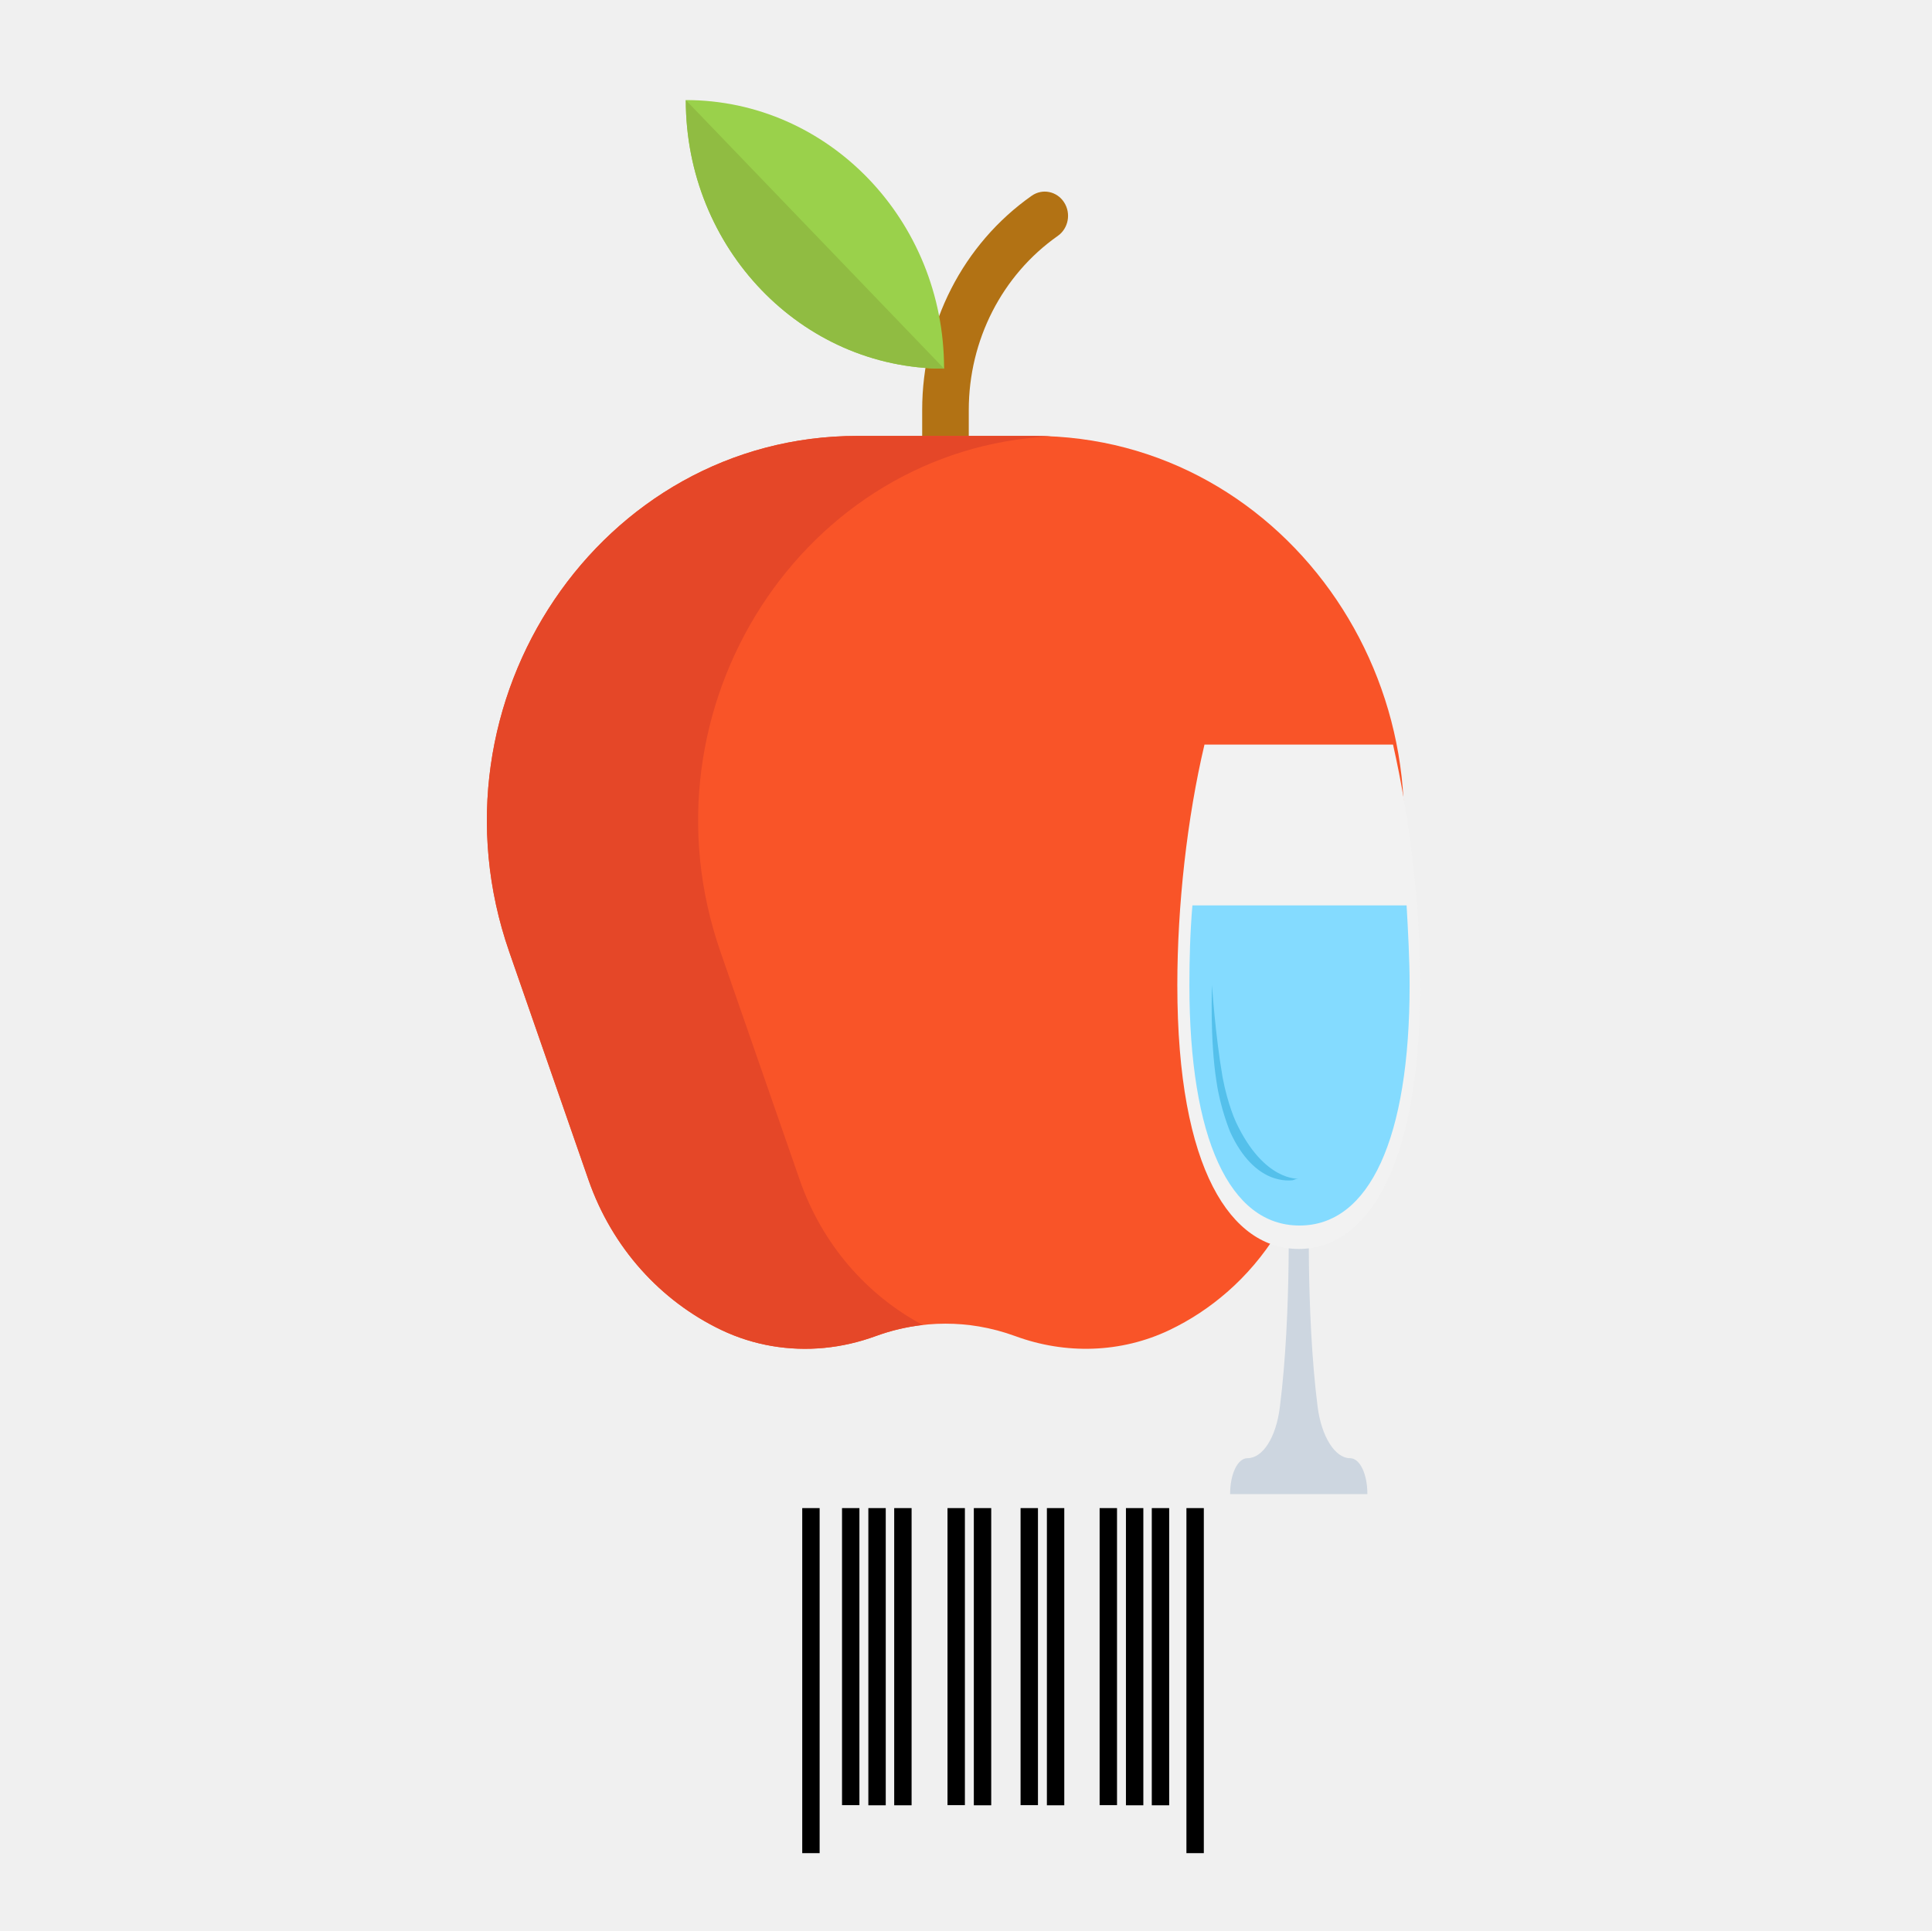
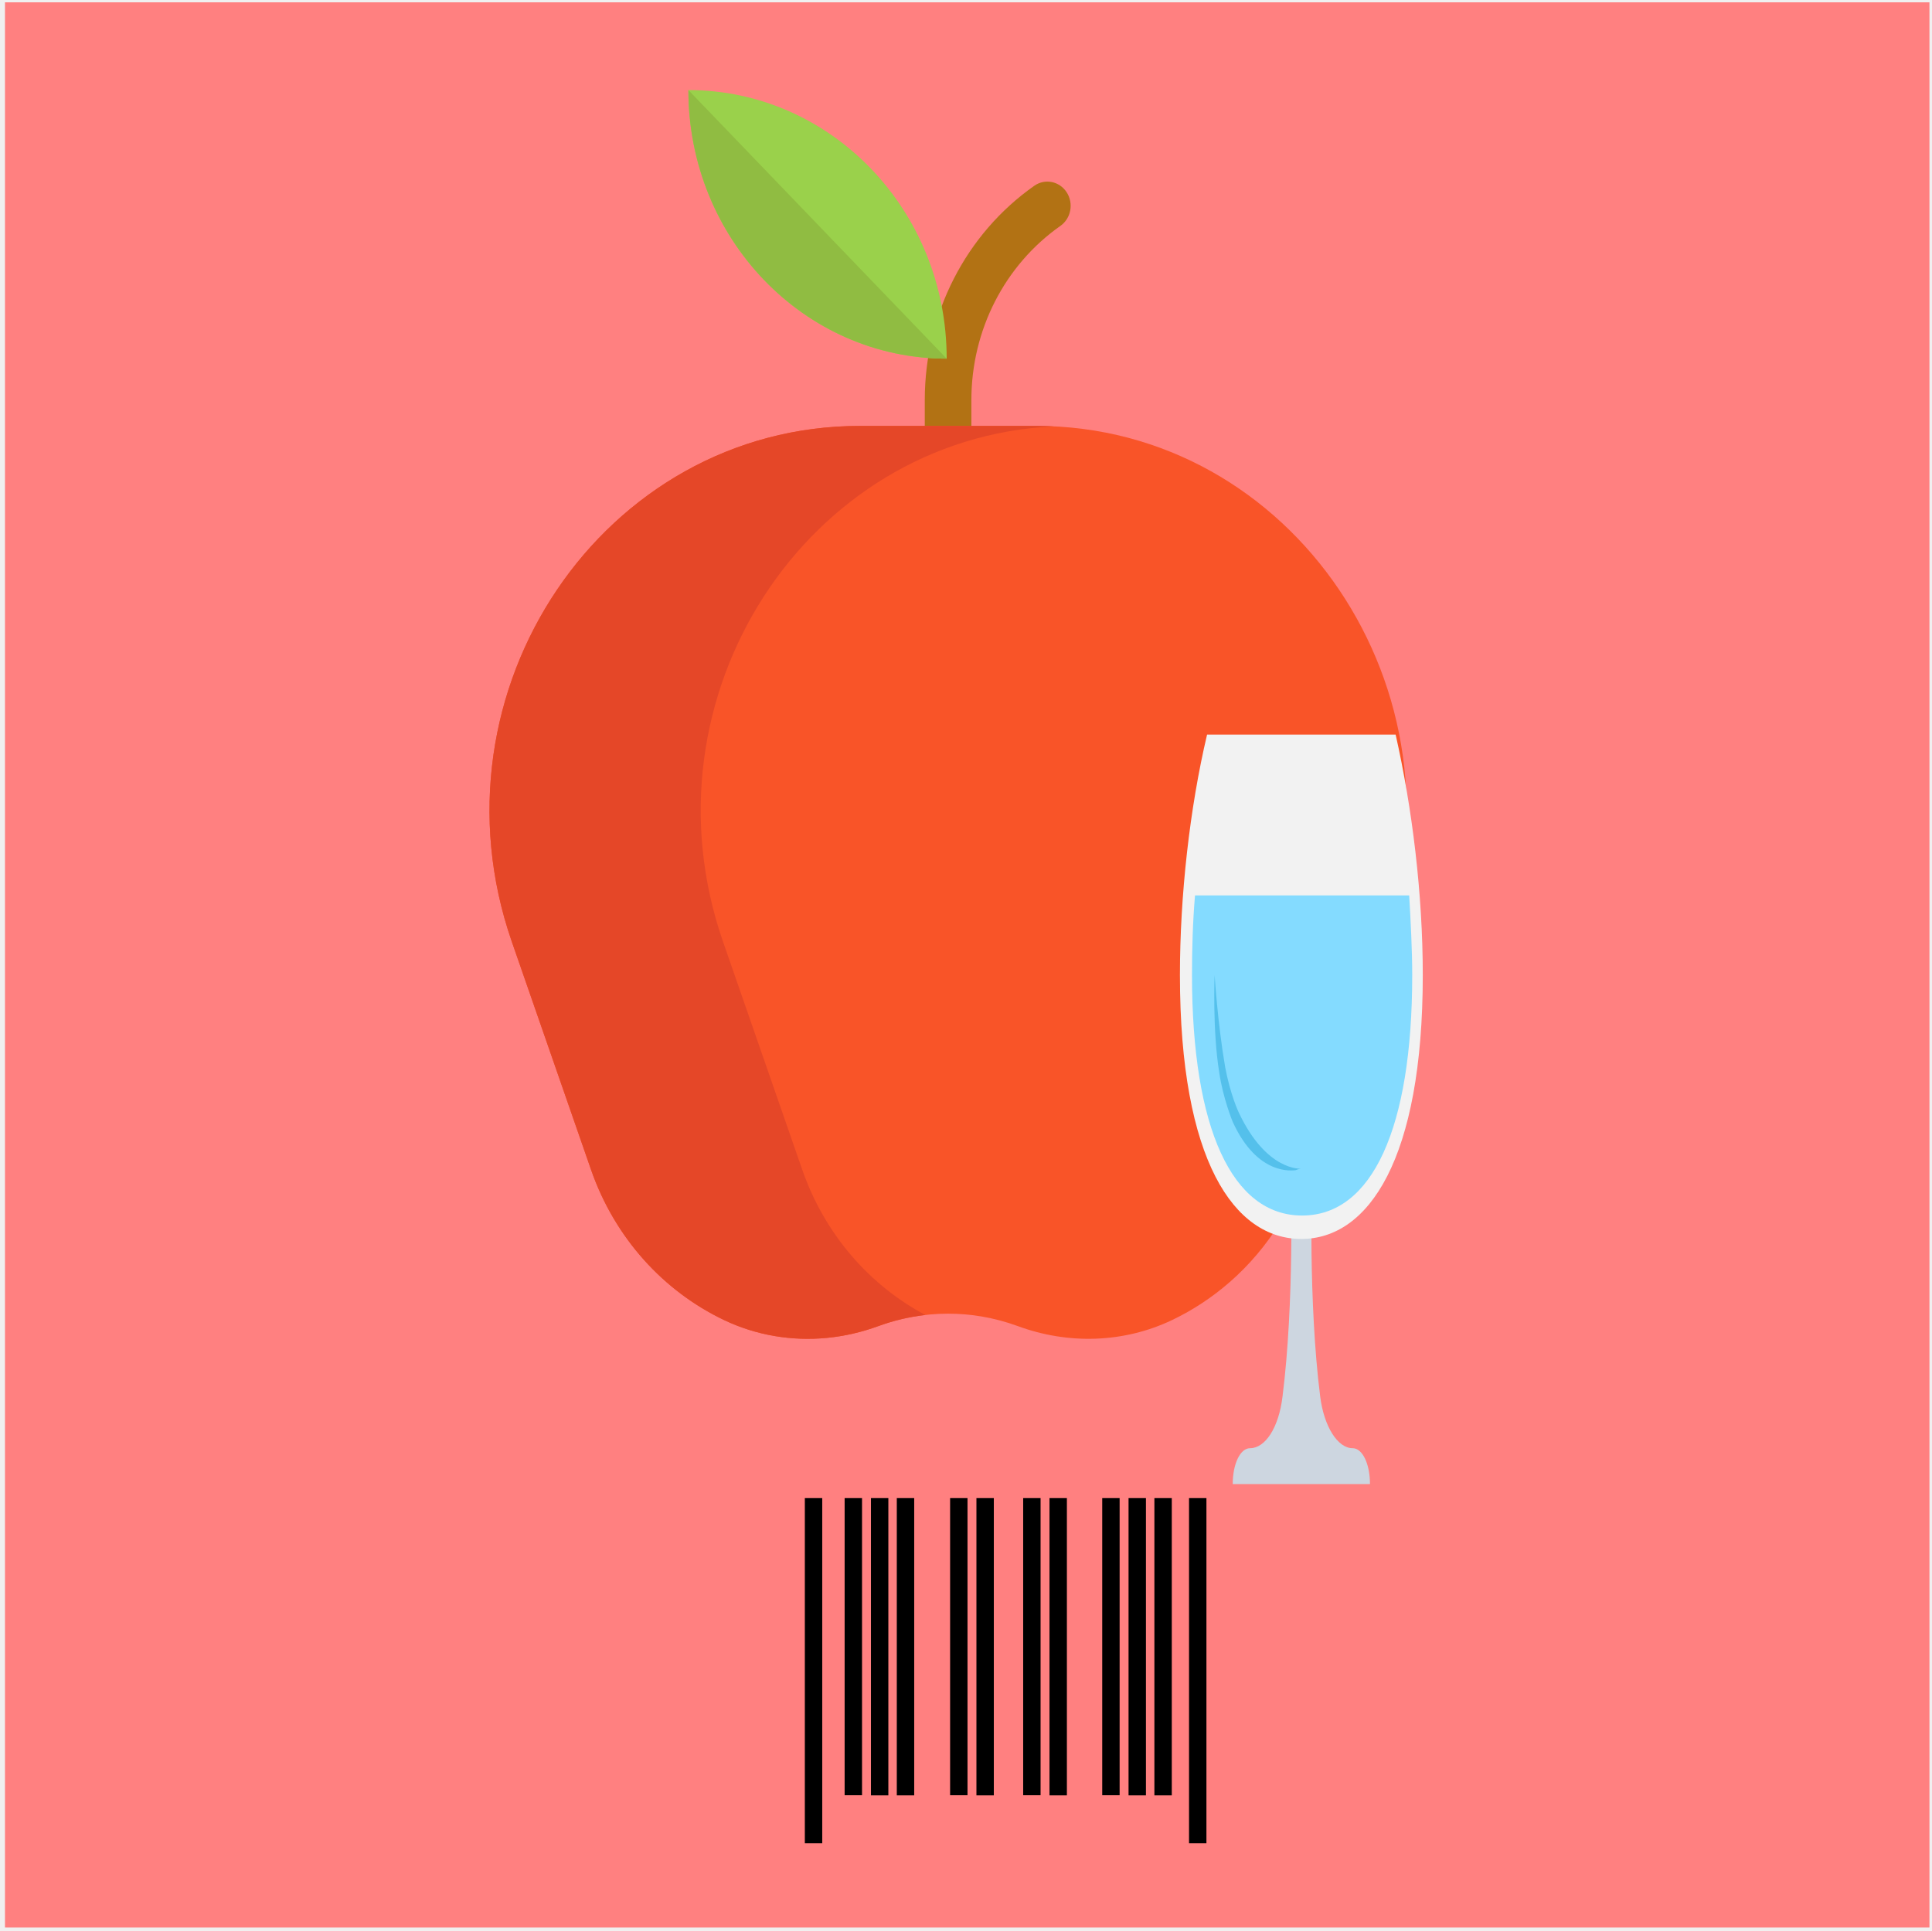
<svg xmlns="http://www.w3.org/2000/svg" style="enable-background:new" height="512" viewBox="0 0 512.4 512" width="512.4" version="1.1" id="svg35">
  <defs id="defs7">
    <linearGradient id="a" y2="494" gradientUnits="userSpaceOnUse" x2="256" gradientTransform="matrix(1,0,0,1.076,248.7866,-26.82942)" y1="18" x1="256">
      <stop style="stop-color:#eaeaea" offset="0" id="stop5042" />
      <stop style="stop-color:#f4f4f4" offset="1" id="stop5044" />
    </linearGradient>
    <linearGradient id="a-6" y2="494" gradientUnits="userSpaceOnUse" x2="256" gradientTransform="matrix(1,0,0,1.076,248.7866,-26.82942)" y1="18" x1="256">
      <stop style="stop-color:#eaeaea" offset="0" id="stop2" />
      <stop style="stop-color:#f4f4f4" offset="1" id="stop4" />
    </linearGradient>
  </defs>
  <path d="m-208.3 605.6c-7.842 0-14.55 5.029-17.32 12.19-0.061-0.001-0.121 0-0.182 0-7.088 0-12.83 6.002-12.83 13.41 0 7.404 5.746 13.41 12.83 13.41h17.5 16.33c5.155 0 9.333-4.365 9.333-9.75 0-4.543-2.974-8.363-7-9.445 0.001-0.103 0-0.202 0-0.305 0-10.77-8.357-19.5-18.67-19.5z" style="stroke-width:4;color:#000000;stroke:#ccc;enable-background:accumulate;display:none;fill:#fff" id="path19" />
  <path style="stroke-width:4;color:#000000;stroke:#ccc;enable-background:accumulate;display:none;fill:none" d="m288.9 828.1c-6.349 0-11.78 4.072-14.02 9.867-0.05-0.001-0.098 0-0.148 0-5.738 0-10.39 4.86-10.39 10.85 0 5.995 4.652 10.85 10.39 10.85h14.17 13.22c4.173 0 7.557-3.534 7.557-7.894 0-3.678-2.408-6.771-5.667-7.647 0.001-0.083 0-0.163 0-0.247 0-8.719-6.766-15.79-15.11-15.79z" id="path21" />
  <g style="display:none" transform="translate(0 -558.4)" id="g33">
    <path d="m166.1 576.4h179.9c145.3 0 166.1 20.74 166.1 165.9v144.2c0 145.2-20.76 165.9-166.1 165.9h-179.9c-145.3 0-166.1-20-166.1-165.5v-144.2c0-145.2 20.76-165.9 166.1-165.9z" style="stroke:#00f;fill:#00f;display:inline;fill-opacity:.081" id="path23" />
    <circle style="stroke-width:.833;fill-opacity:.081;color:#000000;stroke:#00f;enable-background:accumulate;display:inline;fill:#00f" cx="256" transform="matrix(1.2 0 0 1.2 -51.2 528.8)" cy="238" r="120" id="circle25" />
    <rect style="stroke-linejoin:round;fill-opacity:.081;color:#000000;stroke:#00f;stroke-linecap:round;enable-background:accumulate;display:inline;fill:#00f" height="272" width="272" y="678.4" x="120" id="rect27" />
    <rect style="stroke-linejoin:round;fill-opacity:.081;color:#000000;stroke:#00f;stroke-linecap:round;enable-background:accumulate;display:inline;fill:#00f" height="240" width="304" y="694.4" x="104" id="rect29" />
    <rect style="stroke-linejoin:round;fill-opacity:.081;color:#000000;stroke:#00f;stroke-linecap:round;enable-background:accumulate;display:inline;fill:#00f" height="304" width="240" y="662.4" x="136" id="rect31" />
  </g>
-   <path style="fill:#b27214;stroke-width:1" d="m 250.757,134.558 c -3.412,0 -6.179,-2.877 -6.179,-6.425 v -19.387 c 0,-22.802 10.86,-44.044 29.05,-56.822 2.828,-1.987 6.669,-1.213 8.579,1.728 1.91,2.941 1.166,6.935 -1.662,8.921 -14.783,10.385 -23.609,27.646 -23.609,46.173 v 19.387 c -6.2e-4,3.548 -2.767,6.425 -6.179,6.425 z" id="path2" />
-   <path style="fill:#9ad14b;stroke-width:1" d="m 250.386,97.779 c -37.83,0 -68.501,-31.896 -68.501,-71.236 18.915,0 36.042,7.976 48.44,20.869 12.391,12.886 20.061,30.696 20.061,50.367 z" id="path4" />
-   <path style="fill:#f95428;stroke-width:1" d="m 274.087,115.624 c 68.064,0 115.492,70.259 92.367,136.835 l -21.024,60.492 c -1.738,5.003 -3.988,9.715 -6.673,14.067 -3.674,5.937 -8.172,11.223 -13.289,15.695 h -0.008 c -4.63,4.052 -9.771,7.436 -15.282,10.075 -12.868,6.134 -27.59,6.52 -40.919,1.611 -3.155,-1.157 -6.376,-2.005 -9.639,-2.562 -2.933,-0.497 -5.907,-0.737 -8.864,-0.737 -6.261,0 -12.514,1.097 -18.503,3.298 -4.441,1.628 -9.021,2.682 -13.642,3.127 -9.276,0.891 -18.693,-0.642 -27.277,-4.737 -16.073,-7.667 -28.982,-21.786 -35.26,-39.837 L 135.059,252.459 C 111.925,185.884 159.353,115.625 227.417,115.625 h 23.339 z" id="path6" />
-   <path style="fill:#e54728;stroke-width:1" d="m 212.094,312.951 -21.016,-60.492 c -22.599,-65.039 22.147,-133.581 87.683,-136.711 -1.548,-0.074 -3.104,-0.124 -4.675,-0.124 h -23.331 -23.339 c -68.064,0 -115.492,70.259 -92.359,136.835 l 21.016,60.492 c 6.278,18.051 19.187,32.17 35.26,39.837 8.584,4.095 18,5.629 27.277,4.737 4.622,-0.446 9.202,-1.499 13.642,-3.127 4.063,-1.493 8.249,-2.465 12.475,-2.945 -14.846,-7.908 -26.702,-21.446 -32.634,-38.501 z" id="path8" />
-   <rect style="fill:#000000;fill-opacity:1;fill-rule:evenodd;stroke-width:1" id="rect846-7" width="4.613" height="91.523" x="212.767" y="400.022" rx="0" ry="0" />
-   <rect style="fill:#000000;fill-opacity:1;fill-rule:evenodd;stroke-width:1" id="rect846-7-3" width="4.613" height="78.788" x="223.321" y="400.022" rx="0" ry="0" />
-   <rect style="fill:#000000;fill-opacity:1;fill-rule:evenodd;stroke-width:1" id="rect846-7-3-6" width="4.613" height="78.825" x="230.302" y="400.022" rx="0" ry="0" />
-   <rect style="fill:#000000;fill-opacity:1;fill-rule:evenodd;stroke-width:1" id="rect846-7-3-6-0" width="4.613" height="78.825" x="237.157" y="400.022" rx="0" ry="0" />
-   <rect style="fill:#000000;fill-opacity:1;fill-rule:evenodd;stroke-width:1" id="rect846-7-3-2" width="4.613" height="78.788" x="291.639" y="400.022" rx="0" ry="0" />
-   <rect style="fill:#000000;fill-opacity:1;fill-rule:evenodd;stroke-width:1" id="rect846-7-3-6-6" width="4.613" height="78.825" x="298.621" y="400.022" rx="0" ry="0" />
-   <rect style="fill:#000000;fill-opacity:1;fill-rule:evenodd;stroke-width:1" id="rect846-7-3-2-8" width="4.613" height="78.788" x="270.673" y="400.022" rx="0" ry="0" />
-   <rect style="fill:#000000;fill-opacity:1;fill-rule:evenodd;stroke-width:1" id="rect846-7-3-6-6-7" width="4.613" height="78.825" x="277.654" y="400.022" rx="0" ry="0" />
-   <rect style="fill:#000000;fill-opacity:1;fill-rule:evenodd;stroke-width:1" id="rect846-7-3-2-8-9" width="4.613" height="78.788" x="251.294" y="400.022" rx="0" ry="0" />
-   <rect style="fill:#000000;fill-opacity:1;fill-rule:evenodd;stroke-width:1" id="rect846-7-3-6-6-7-2" width="4.613" height="78.825" x="258.276" y="400.022" rx="0" ry="0" />
-   <rect style="fill:#000000;fill-opacity:1;fill-rule:evenodd;stroke-width:1" id="rect846-7-3-6-0-1" width="4.613" height="78.825" x="305.475" y="400.022" rx="0" ry="0" />
-   <path style="fill:#90bc42;stroke-width:1" d="m 250.386,97.779 c -37.83,0 -68.501,-31.896 -68.501,-71.236 z" id="path10" />
-   <path style="fill:#cdd6e0;stroke-width:1" d="m 358.053,386.785 v 0 c -4,0 -7.601,-5.799 -8.601,-13.669 -3.2,-25.266 -2.2,-56.745 -2.2,-56.745 h -2.8 -2.8 c 0,0 1,31.479 -2.2,56.745 -1,8.284 -4.601,13.669 -8.601,13.669 v 0 c -2.6,0 -4.601,4.142 -4.601,9.527 h 36.404 c 3.8e-4,-5.385 -2,-9.527 -4.6,-9.527 z" id="path2-3" />
-   <path style="fill:#f2f2f2;stroke-width:1" d="m 319.448,197.497 c -4.6,19.467 -7.201,42.662 -7.201,63.786 0,49.29 14.402,70 32.204,70 17.802,0 32.204,-21.124 32.204,-70 0,-21.538 -2.8,-44.319 -7.201,-63.786 z" id="path4-6" />
-   <path style="fill:#84dbff;stroke-width:1" d="m 316.248,240.159 c -0.6,7.041 -0.8,14.083 -0.8,21.124 0,40.591 10.601,63.786 29.203,63.786 18.602,0 29.203,-23.195 29.203,-63.786 0,-6.627 -0.4,-14.083 -0.8,-21.124 1.9e-4,0 -56.806,0 -56.806,0 z" id="path6-7" />
-   <path style="fill:#54c0eb;stroke-width:1" d="m 344.451,312.644 c 0,0 -0.6,0 -1.6,0.414 -0.6,0 -10.001,1.657 -16.602,-12.84 0,0 -2.6,-6.213 -3.6,-13.254 -1.8,-11.183 -1.2,-25.68 -1.2,-25.68 0,0 0.8,12.84 2.8,24.438 1.4,7.456 3.6,12.012 3.6,12.012 7.401,15.739 16.602,14.911 16.602,14.911 z" id="path8-5" />
-   <rect style="fill:#000000;fill-opacity:1;fill-rule:evenodd;stroke-width:1" id="rect846-7-9" width="4.613" height="91.523" x="314.661" y="400.022" rx="0" ry="0" />
+   <rect style="fill:#ff8080;fill-rule:evenodd" id="rect273" width="510.405" height="510.65" x="1.32" y="0.615" />
+   <path style="fill:#b27214;stroke-width:1" d="m 251.447,131.906 c -3.412,0 -6.179,-2.877 -6.179,-6.425 v -19.387 c 0,-22.802 10.86,-44.044 29.05,-56.822 2.828,-1.987 6.669,-1.213 8.579,1.728 1.91,2.941 1.166,6.935 -1.662,8.921 -14.783,10.385 -23.609,27.646 -23.609,46.173 v 19.387 c -6.2e-4,3.548 -2.767,6.425 -6.179,6.425 z" id="path2" />
+   <path style="fill:#9ad14b;stroke-width:1" d="m 251.077,95.128 c -37.83,0 -68.501,-31.896 -68.501,-71.236 18.915,0 36.042,7.976 48.44,20.869 12.391,12.886 20.061,30.696 20.061,50.367 z" id="path4" />
+   <path style="fill:#f95428;stroke-width:1" d="m 274.778,112.973 c 68.064,0 115.492,70.259 92.367,136.835 l -21.024,60.492 c -1.738,5.003 -3.988,9.715 -6.673,14.067 -3.674,5.937 -8.172,11.223 -13.289,15.695 h -0.008 c -4.63,4.052 -9.771,7.436 -15.282,10.075 -12.868,6.134 -27.59,6.52 -40.919,1.611 -3.155,-1.157 -6.376,-2.005 -9.639,-2.562 -2.933,-0.497 -5.907,-0.737 -8.864,-0.737 -6.261,0 -12.514,1.097 -18.503,3.298 -4.441,1.628 -9.021,2.682 -13.642,3.127 -9.276,0.891 -18.693,-0.642 -27.277,-4.737 -16.073,-7.667 -28.982,-21.786 -35.26,-39.837 l -21.016,-60.492 c -23.133,-66.575 24.295,-136.835 92.359,-136.835 h 23.339 z" id="path6" />
+   <path style="fill:#e54728;stroke-width:1" d="m 212.785,310.3 -21.016,-60.492 c -22.599,-65.039 22.147,-133.581 87.683,-136.711 -1.548,-0.074 -3.104,-0.124 -4.675,-0.124 H 251.447 228.108 c -68.064,0 -115.492,70.259 -92.359,136.835 l 21.016,60.492 c 6.278,18.051 19.187,32.17 35.26,39.837 8.584,4.095 18,5.629 27.277,4.737 4.622,-0.446 9.202,-1.499 13.642,-3.127 4.063,-1.493 8.249,-2.465 12.475,-2.945 -14.846,-7.908 -26.702,-21.446 -32.634,-38.501 z" id="path8" />
+   <rect style="fill:#000000;fill-opacity:1;fill-rule:evenodd;stroke-width:1" id="rect846-7" width="4.613" height="91.523" x="213.458" y="397.371" rx="0" ry="0" />
+   <rect style="fill:#000000;fill-opacity:1;fill-rule:evenodd;stroke-width:1" id="rect846-7-3" width="4.613" height="78.788" x="224.012" y="397.371" rx="0" ry="0" />
+   <rect style="fill:#000000;fill-opacity:1;fill-rule:evenodd;stroke-width:1" id="rect846-7-3-6" width="4.613" height="78.825" x="230.993" y="397.371" rx="0" ry="0" />
+   <rect style="fill:#000000;fill-opacity:1;fill-rule:evenodd;stroke-width:1" id="rect846-7-3-6-0" width="4.613" height="78.825" x="237.848" y="397.371" rx="0" ry="0" />
+   <rect style="fill:#000000;fill-opacity:1;fill-rule:evenodd;stroke-width:1" id="rect846-7-3-2" width="4.613" height="78.788" x="292.33" y="397.371" rx="0" ry="0" />
+   <rect style="fill:#000000;fill-opacity:1;fill-rule:evenodd;stroke-width:1" id="rect846-7-3-6-6" width="4.613" height="78.825" x="299.311" y="397.371" rx="0" ry="0" />
+   <rect style="fill:#000000;fill-opacity:1;fill-rule:evenodd;stroke-width:1" id="rect846-7-3-2-8" width="4.613" height="78.788" x="271.364" y="397.371" rx="0" ry="0" />
+   <rect style="fill:#000000;fill-opacity:1;fill-rule:evenodd;stroke-width:1" id="rect846-7-3-6-6-7" width="4.613" height="78.825" x="278.345" y="397.371" rx="0" ry="0" />
+   <rect style="fill:#000000;fill-opacity:1;fill-rule:evenodd;stroke-width:1" id="rect846-7-3-2-8-9" width="4.613" height="78.788" x="251.985" y="397.371" rx="0" ry="0" />
+   <rect style="fill:#000000;fill-opacity:1;fill-rule:evenodd;stroke-width:1" id="rect846-7-3-6-6-7-2" width="4.613" height="78.825" x="258.967" y="397.371" rx="0" ry="0" />
+   <rect style="fill:#000000;fill-opacity:1;fill-rule:evenodd;stroke-width:1" id="rect846-7-3-6-0-1" width="4.613" height="78.825" x="306.166" y="397.371" rx="0" ry="0" />
+   <path style="fill:#90bc42;stroke-width:1" d="m 251.077,95.128 c -37.83,0 -68.501,-31.896 -68.501,-71.236 z" id="path10" />
+   <path style="fill:#cdd6e0;stroke-width:1" d="m 358.743,384.134 v 0 c -4,0 -7.601,-5.799 -8.601,-13.669 -3.2,-25.266 -2.2,-56.745 -2.2,-56.745 h -2.8 -2.8 c 0,0 1,31.479 -2.2,56.745 -1,8.284 -4.601,13.669 -8.601,13.669 v 0 c -2.6,0 -4.601,4.142 -4.601,9.527 h 36.404 c 3.8e-4,-5.385 -2,-9.527 -4.6,-9.527 z" id="path2-3" />
+   <path style="fill:#f2f2f2;stroke-width:1" d="m 320.139,194.845 c -4.6,19.467 -7.201,42.662 -7.201,63.786 0,49.29 14.402,70 32.204,70 17.802,0 32.204,-21.124 32.204,-70 0,-21.538 -2.8,-44.319 -7.201,-63.786 z" id="path4-6" />
+   <path style="fill:#84dbff;stroke-width:1" d="m 316.939,237.508 c -0.6,7.041 -0.8,14.083 -0.8,21.124 0,40.591 10.601,63.786 29.203,63.786 18.602,0 29.203,-23.195 29.203,-63.786 0,-6.627 -0.4,-14.083 -0.8,-21.124 1.9e-4,0 -56.806,0 -56.806,0 z" id="path6-7" />
+   <path style="fill:#54c0eb;stroke-width:1" d="m 345.142,309.993 c 0,0 -0.6,0 -1.6,0.414 -0.6,0 -10.001,1.657 -16.602,-12.84 0,0 -2.6,-6.213 -3.6,-13.254 -1.8,-11.183 -1.2,-25.68 -1.2,-25.68 0,0 0.8,12.84 2.8,24.438 1.4,7.456 3.6,12.012 3.6,12.012 7.401,15.739 16.602,14.911 16.602,14.911 z" id="path8-5" />
+   <rect style="fill:#000000;fill-opacity:1;fill-rule:evenodd;stroke-width:1" id="rect846-7-9" width="4.613" height="91.523" x="315.352" y="397.371" rx="0" ry="0" />
</svg>
